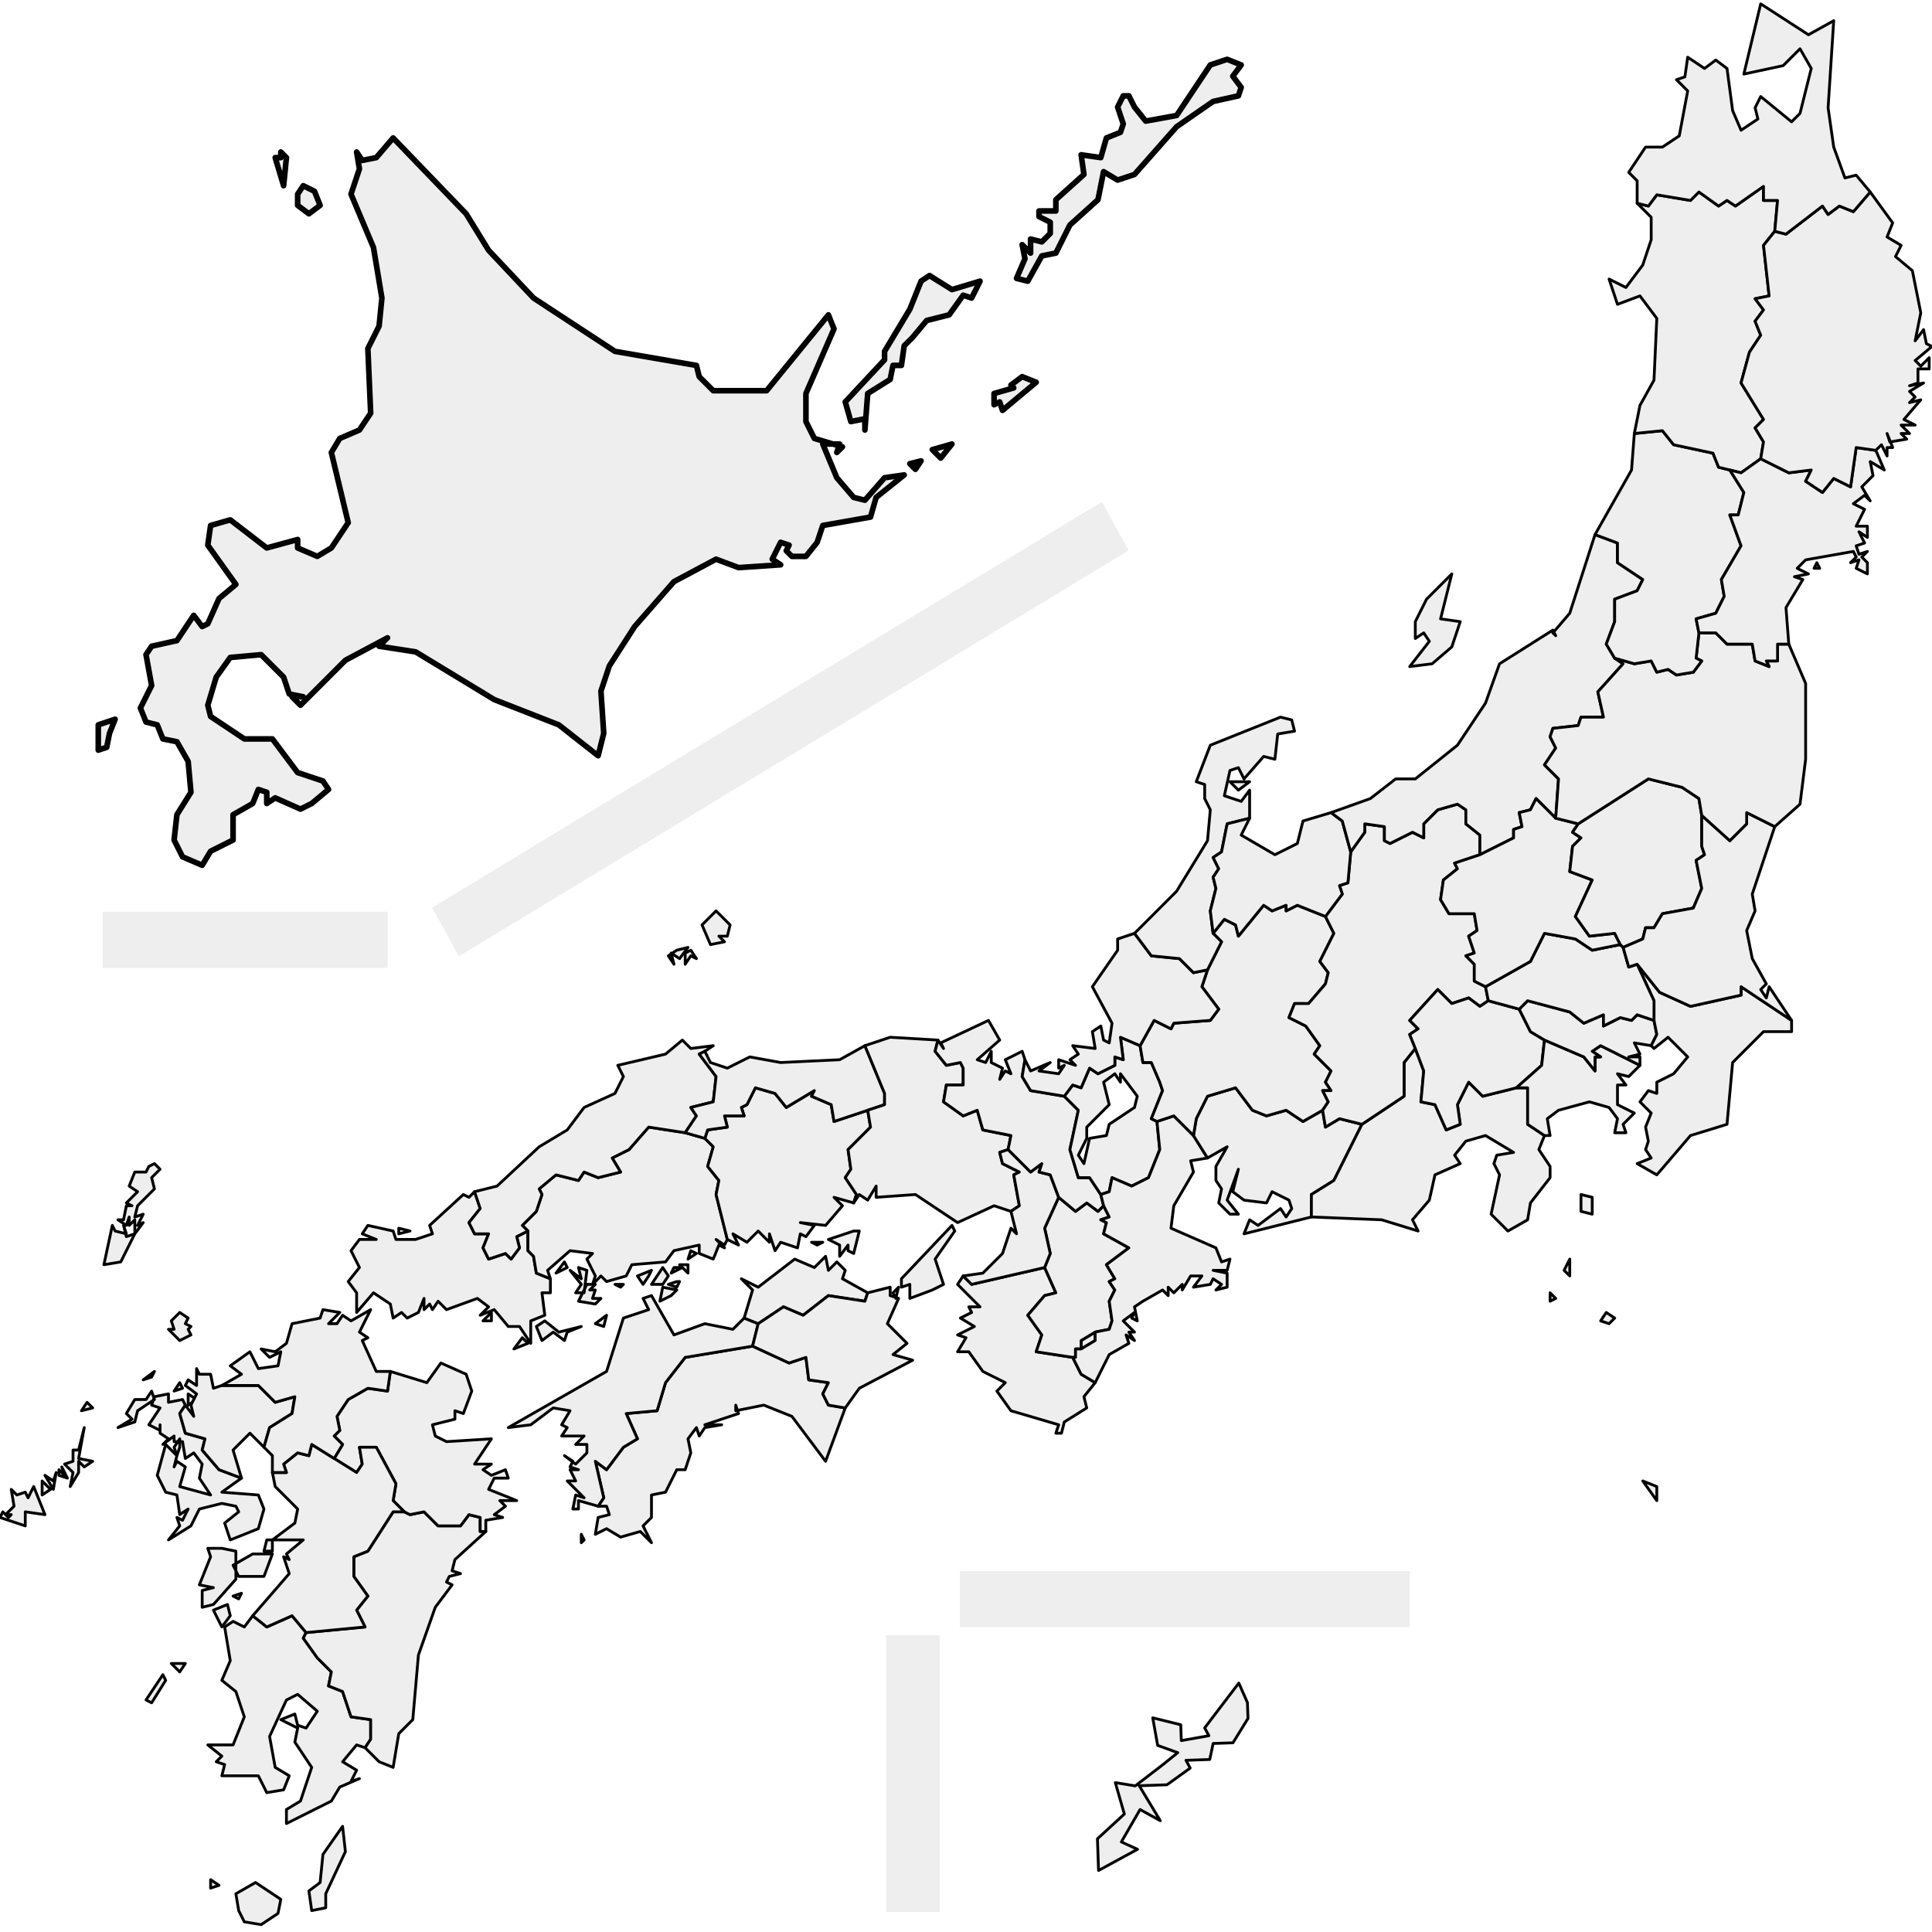
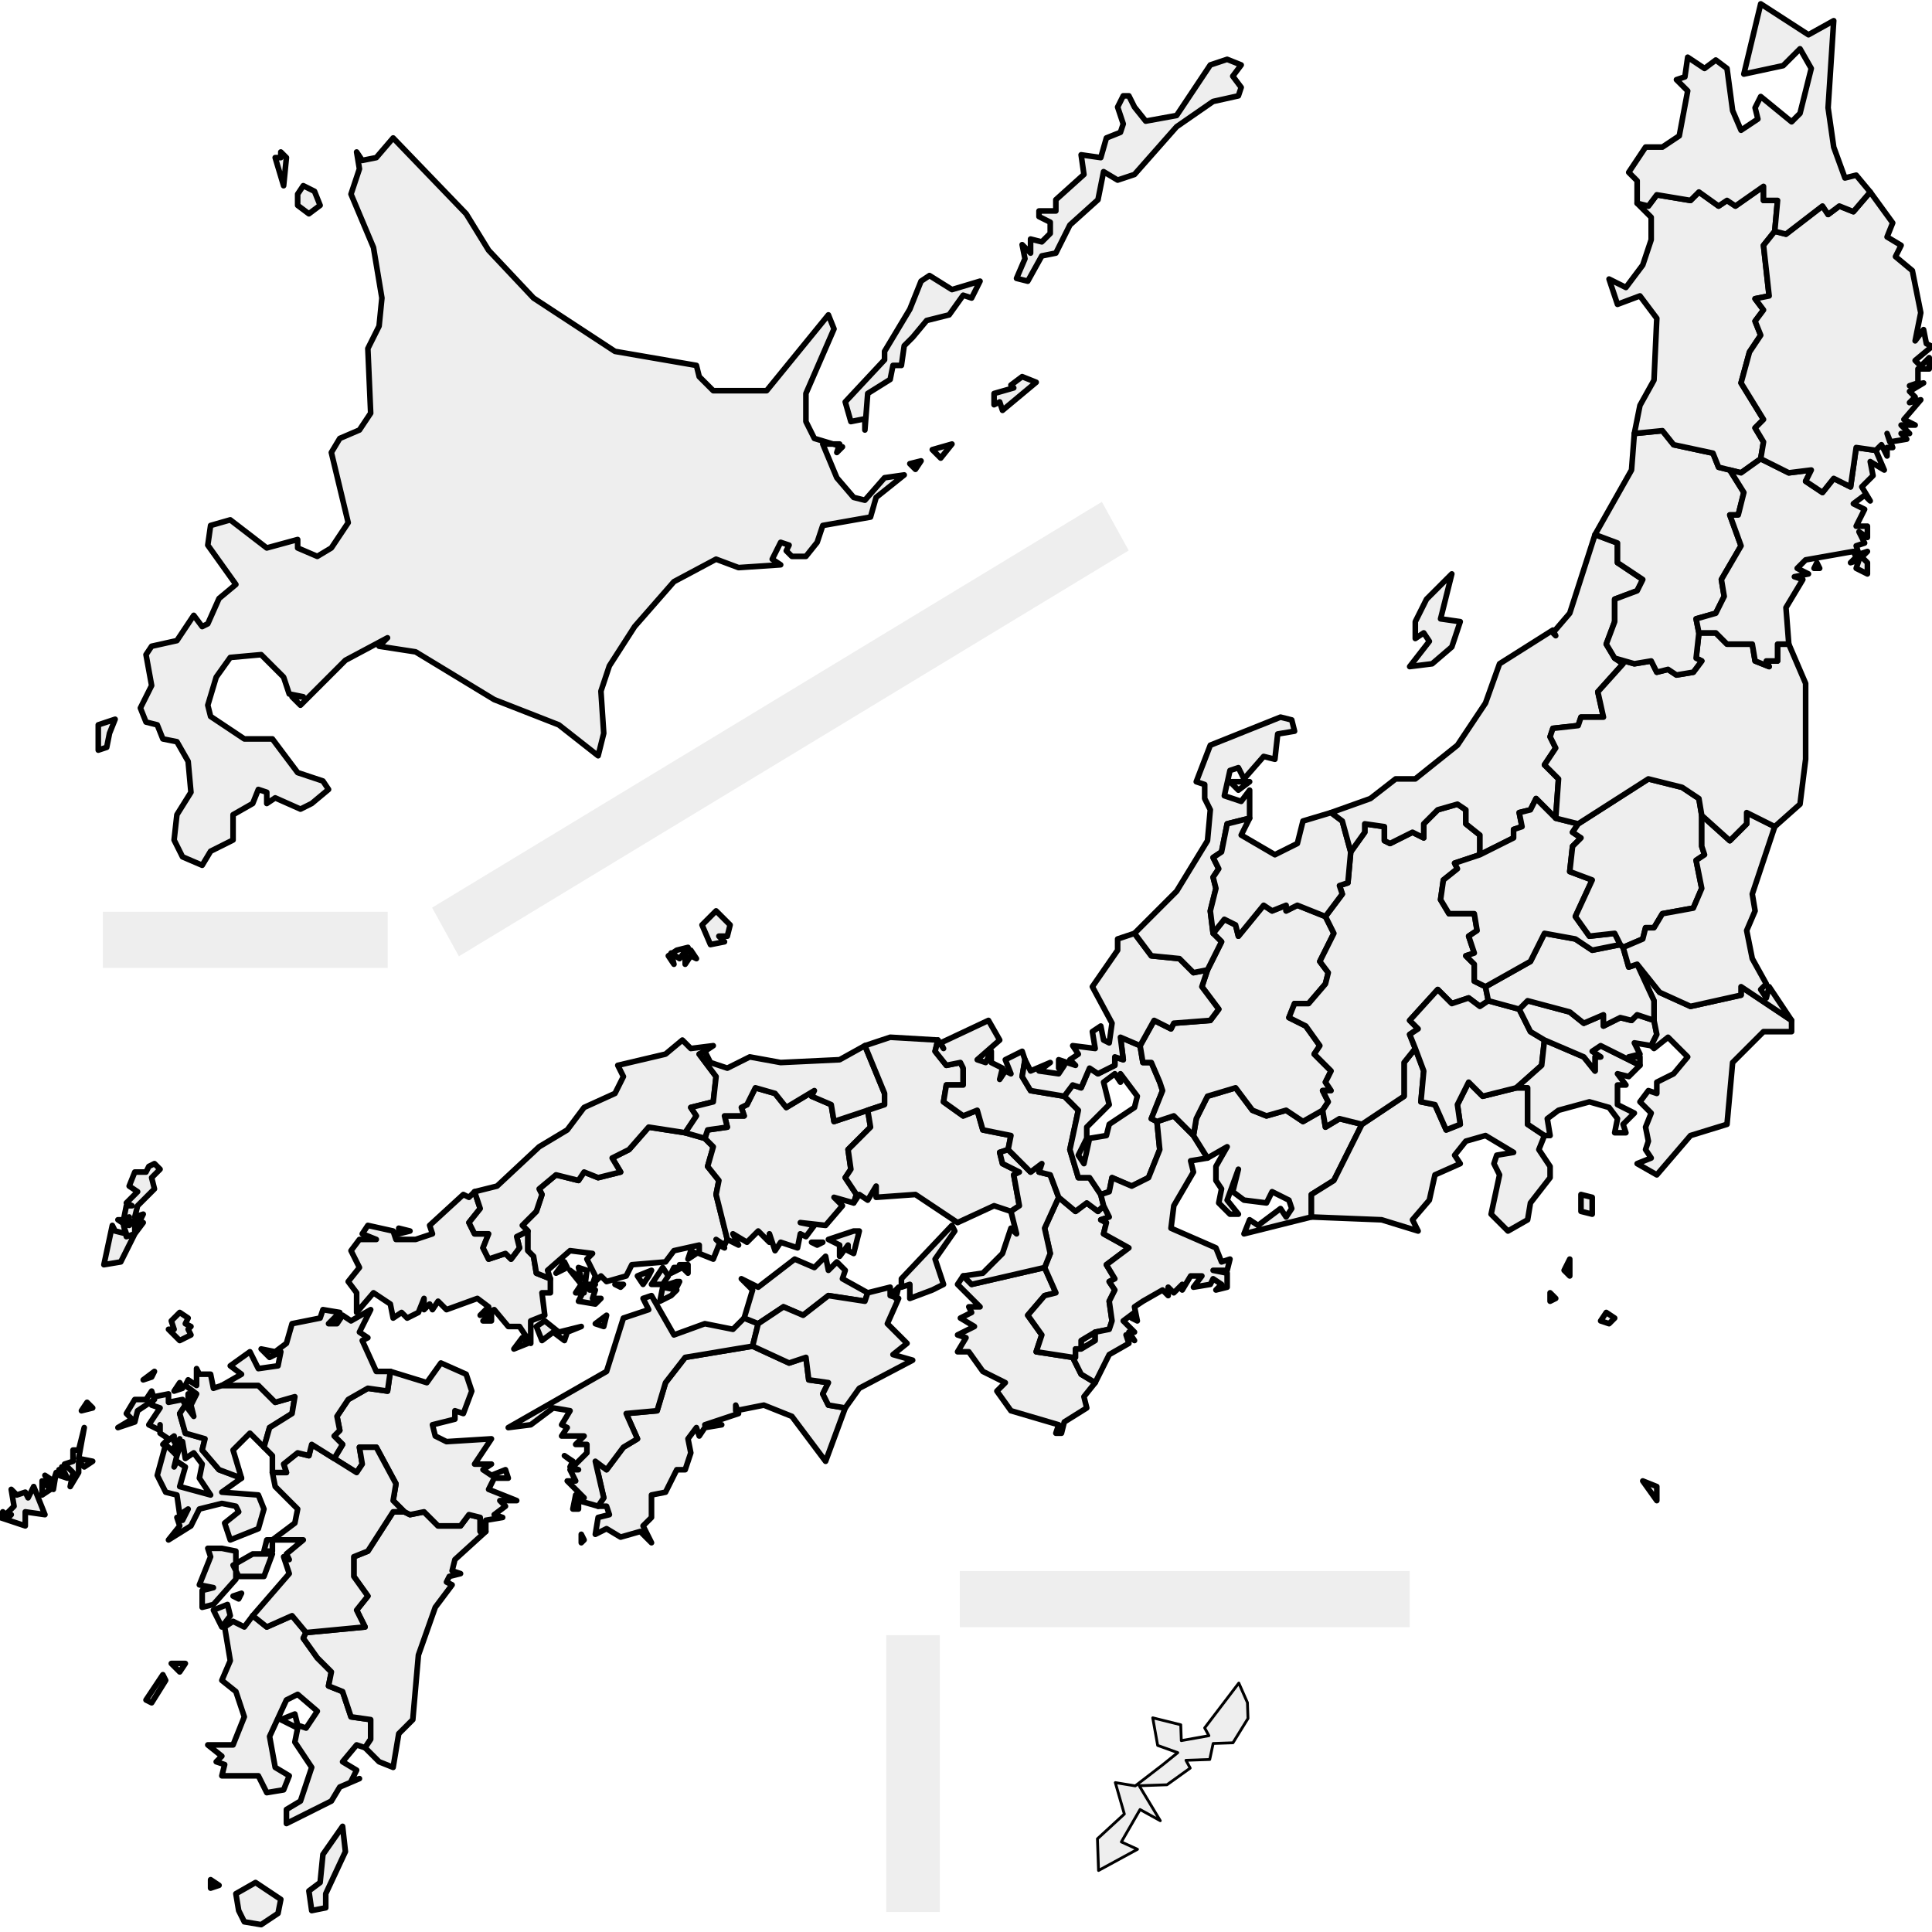
<svg xmlns="http://www.w3.org/2000/svg" class="geolonia-svg-map" viewBox="0 0 1000 1000">
  <g class="svg-map" transform="matrix(1.453488, 0, 0, 1.453488, -435.3343, -216.9449)">
    <g class="prefectures" transform="matrix(1, 0, 0, 1, 6, 18)">
      <g class="okinawa kyushu-okinawa prefecture" data-code="47" stroke-linejoin="round" transform="matrix(0.999391, -0.0349, 0.0349, 0.999391, 219.7716, 844.3185)" fill="#EEEEEE" fill-rule="nonzero" stroke="#000000" stroke-width="1.0">
        <polygon points="490.301 -67.426 495.949 -71.662 488.889 -74.487 487.476 -84.372 497.361 -81.547 497.361 -75.899 507.247 -77.311 505.834 -80.135 518.544 -95.669 521.368 -88.608 521.368 -82.96 515.72 -74.487 508.659 -74.487 507.247 -68.838 498.774 -68.838 500.186 -66.014 491.713 -60.365 481.828 -60.365 488.889 -47.656 481.828 -51.892 474.767 -40.595 480.416 -37.77 466.294 -30.71 466.294 -42.007 476.179 -50.48 473.355 -61.777 480.416 -60.365" style="" />
      </g>
-       <g class="kagoshima kyushu kyushu-okinawa prefecture" data-code="46" stroke-linejoin="round" transform="matrix(1, 0, 0, 1, 345.51, -137.3659)" fill="#EEEEEE" fill-rule="nonzero" stroke="#000000" stroke-width="1.0">
+       <g class="kagoshima kyushu kyushu-okinawa prefecture" data-code="46" stroke-linejoin="round" transform="matrix(1, 0, 0, 1, 345.51, -137.3659)" fill="#EEEEEE" fill-rule="nonzero" stroke="#000000" stroke-width="2.0">
        <polygon points="23 938 26 940 23 941" />
        <polygon points="33 949 32 943 39 939 48 945 47 950 41 954 35 953" />
        <polygon points="64 943 64 948 59 949 58 942 62 939 63 929 70 919 71 928" />
        <polygon points="38 844 43 848 52 844 57 850 56 852 61 859 66 864 65 869 70 871 73 880 80 881 80 888 78 891 75 890 70 896 75 899 73 903 76 902 69 905 66 910 50 918 50 913 55 910 59 898 53 889 54 884 48 881 53 879 54 883 57 884 61 878 54 872 50 874 44 887 46 898 51 901 49 906 43 907 40 901 27 901 28 897 25 896 27 894 22 890 31 890 35 880 32 871 27 867 30 860 28 848 31 846 35 848" />
        <polygon points="31 837 34 836 33 838" />
        <polygon points="27 848 24 842 29 840 30 844" />
        <polygon points="4 868 6 865 7 867 2 875 0 874" />
        <polygon points="12 864 9 861 14 861" />
      </g>
-       <g class="miyazaki kyushu kyushu-okinawa prefecture" data-code="45" stroke-linejoin="round" transform="matrix(1, 0, 0, 1, 401.51, 669.6341)" fill="#EEEEEE" fill-rule="nonzero" stroke="#000000" stroke-width="1.0">
+       <g class="miyazaki kyushu kyushu-okinawa prefecture" data-code="45" stroke-linejoin="round" transform="matrix(1, 0, 0, 1, 401.51, 669.6341)" fill="#EEEEEE" fill-rule="nonzero" stroke="#000000" stroke-width="2.0">
        <polygon points="36 0 38 1 43 0 48 5 56 5 59 1 63 2 63 7 65 7 54 17 53 21 56 22 52 23 51 25 53 26 47 34 41 51 39 74 34 79 32 91 27 89 22 84 24 81 24 74 17 73 14 64 9 62 10 57 5 52 0 45 1 43 22 41 19 35 23 30 18 23 18 16 23 14 32 0" />
      </g>
-       <g class="oita kyushu kyushu-okinawa prefecture" data-code="44" stroke-linejoin="round" transform="matrix(1, 0, 0, 1, 412.51, 616.6341)" fill="#EEEEEE" fill-rule="nonzero" stroke="#000000" stroke-width="1.0">
+       <g class="oita kyushu kyushu-okinawa prefecture" data-code="44" stroke-linejoin="round" transform="matrix(1, 0, 0, 1, 412.51, 616.6341)" fill="#EEEEEE" fill-rule="nonzero" stroke="#000000" stroke-width="2.0">
        <polygon points="0 34 3 29 0 26 2 24 1 19 5 13 12 9 19 10 20 3 33 7 38 0 47 4 49 10 46 18 43 17 43 20 35 22 36 26 40 28 56 27 50 36 56 36 53 38 56 40 61 38 62 41 57 41 55 45 65 49 59 49 61 51 57 54 60 55 54 56 54 60 52 60 52 55 48 54 45 58 37 58 32 53 27 54 25 53 21 49 22 43 15 30 9 30 10 36 8 39" />
      </g>
-       <g class="kumamoto kyushu kyushu-okinawa prefecture" data-code="43" stroke-linejoin="round" transform="matrix(1, 0, 0, 1, 364.51, 645.6341)" fill="#EEEEEE" fill-rule="nonzero" stroke="#000000" stroke-width="1.0">
+       <g class="kumamoto kyushu kyushu-okinawa prefecture" data-code="43" stroke-linejoin="round" transform="matrix(1, 0, 0, 1, 364.51, 645.6341)" fill="#EEEEEE" fill-rule="nonzero" stroke="#000000" stroke-width="2.0">
        <path d="M8,37 L13,38 L13,48 L5,57 L1,58 L1,52 L5,51 L0,50 L4,40 L3,37 L8,37 Z M20,47 L14,47 L12,43 L19,39 L26,39 L23,47 L20,47 Z M24,34 L26,34 L26,38 L23,38 L24,34 Z M38,67 L33,61 L24,65 L19,61 L32,46 L30,40 L32,41 L31,39 L37,34 L26,34 L34,28 L35,23 L27,15 L26,10 L31,10 L30,7 L35,3 L39,4 L40,0 L48,5 L56,10 L58,7 L57,1 L63,1 L70,14 L69,20 L73,24 L69,24 L60,38 L55,40 L55,47 L60,54 L56,59 L59,65 L38,67 Z" />
      </g>
-       <g class="nagasaki kyushu kyushu-okinawa prefecture" data-code="42" stroke-linejoin="round" transform="matrix(1, 0, 0, 1, 293.51, 545.6341)" fill="#EEEEEE" fill-rule="nonzero" stroke="#000000" stroke-width="1.0">
+       <g class="nagasaki kyushu kyushu-okinawa prefecture" data-code="42" stroke-linejoin="round" transform="matrix(1, 0, 0, 1, 293.51, 545.6341)" fill="#EEEEEE" fill-rule="nonzero" stroke="#000000" stroke-width="2.0">
        <path d="M53,1 L55,0 L57,2 L54,5 L55,9 L49,15 L48,19 L51,18 L49,22 L51,21 L48,25 L48,20 L46,22 L46,19 L45,22 L42,20 L44,20 L45,15 L47,15 L45,14 L49,10 L46,8 L48,3 L52,3 L53,1 Z M46,29 L43,35 L37,36 L40,22 L41,24 L45,25 L44,22 L45,26 L48,25 L46,29 Z M67,59 L68,61 L64,63 L60,59 L62,59 L61,56 L64,53 L67,55 L66,57 L68,58 L67,59 Z M28,110 L25,115 L26,110 L23,107 L26,106 L26,102 L28,102 L30,94 L28,105 L33,106 L30,108 L28,106 L28,110 Z M24,112 L21,111 L21,109 L23,111 L22,108 L24,112 Z M19,113 L20,110 L19,116 L16,111 L19,113 Z M6,118 L9,117 L10,119 L12,115 L16,125 L9,124 L9,129 L0,126 L1,124 L3,126 L4,125 L2,125 L5,122 L4,116 L6,118 Z M65,80 L62,81 L64,78 L65,80 Z M67,82 L70,84 L67,86 L67,82 Z M29,88 L31,85 L33,87 L29,88 Z M54,76 L51,77 L55,74 L54,76 Z M66,86 L64,89 L66,96 L73,98 L72,102 L78,109 L86,112 L79,117 L92,118 L94,123 L92,130 L82,134 L80,128 L85,124 L84,122 L79,121 L71,123 L68,129 L60,134 L64,129 L63,126 L65,127 L67,123 L64,125 L63,118 L59,117 L56,111 L59,100 L63,104 L62,108 L63,106 L66,108 L64,115 L75,118 L71,112 L72,107 L69,103 L66,105 L65,99 L62,99 L62,97 L58,100 L60,98 L57,96 L57,93 L57,95 L53,93 L57,87 L54,86 L55,83 L60,82 L60,85 L65,84 L66,86 Z M49,88 L48,92 L42,94 L47,91 L45,89 L48,84 L52,84 L54,81 L55,84 L49,88 Z M15,115 L15,113 L18,116 L15,118 L15,115 Z M64,101 L63,104 L62,101 L64,98 L64,101 Z" />
      </g>
-       <g class="saga kyushu kyushu-okinawa prefecture" data-code="41" stroke-linejoin="round" transform="matrix(1, 0, 0, 1, 357.51, 618.6341)" fill="#EEEEEE" fill-rule="nonzero" stroke="#000000" stroke-width="1.0">
+       <g class="saga kyushu kyushu-okinawa prefecture" data-code="41" stroke-linejoin="round" transform="matrix(1, 0, 0, 1, 357.51, 618.6341)" fill="#EEEEEE" fill-rule="nonzero" stroke="#000000" stroke-width="2.0">
        <polygon points="15 6 28 6 34 12 41 10 40 16 32 21 30 28 25 23 19 29 22 39 14 36 8 29 9 25 2 23 0 16 2 13 5 17 4 13 6 9 2 6 3 4 6 6 6 0 7 2 11 2 12 7" />
      </g>
-       <g class="fukuoka kyushu kyushu-okinawa prefecture" data-code="40" stroke-linejoin="round" transform="matrix(1, 0, 0, 1, 372.51, 597.6341)" fill="#EEEEEE" fill-rule="nonzero" stroke="#000000" stroke-width="1.0">
+       <g class="fukuoka kyushu kyushu-okinawa prefecture" data-code="40" stroke-linejoin="round" transform="matrix(1, 0, 0, 1, 372.51, 597.6341)" fill="#EEEEEE" fill-rule="nonzero" stroke="#000000" stroke-width="2.0">
        <polygon points="40 53 32 48 31 52 27 51 22 55 23 58 18 58 18 52 15 49 17 42 25 37 26 31 19 33 13 27 0 27 7 23 3 20 10 15 13 21 20 20 21 15 17 17 14 14 19 15 23 12 25 5 35 3 36 0 42 1 38 5 41 5 43 2 46 4 53 0 49 8 52 10 50 11 55 22 60 22 59 29 52 28 45 32 41 38 42 43 40 45 43 48" />
      </g>
-       <g class="kochi shikoku prefecture" data-code="39" stroke-linejoin="round" transform="matrix(1, 0, 0, 1, 500.51, 610.6341)" fill="#EEEEEE" fill-rule="nonzero" stroke="#000000" stroke-width="1.0">
+       <g class="kochi shikoku prefecture" data-code="39" stroke-linejoin="round" transform="matrix(1, 0, 0, 1, 500.51, 610.6341)" fill="#EEEEEE" fill-rule="nonzero" stroke="#000000" stroke-width="2.0">
        <path d="M61,0 L74,6 L80,4 L81,12 L88,13 L86,17 L88,21 L94,22 L87,41 L75,25 L65,21 L55,23 L55,21 L56,24 L44,28 L50,28 L44,29 L42,32 L41,29 L38,33 L39,38 L37,44 L34,44 L30,52 L25,53 L25,61 L22,64 L25,70 L21,66 L14,68 L9,65 L5,67 L6,61 L10,60 L9,57 L6,57 L8,54 L5,41 L9,44 L15,36 L20,33 L16,24 L27,23 L30,13 L37,4 L61,0 Z M1,69 L0,70 L0,67 L1,69 Z" />
      </g>
-       <g class="ehime shikoku prefecture" data-code="38" stroke-linejoin="round" transform="matrix(1, 0, 0, 1, 474.51, 582.6341)" fill="#EEEEEE" fill-rule="nonzero" stroke="#000000" stroke-width="1.0">
+       <g class="ehime shikoku prefecture" data-code="38" stroke-linejoin="round" transform="matrix(1, 0, 0, 1, 474.51, 582.6341)" fill="#EEEEEE" fill-rule="nonzero" stroke="#000000" stroke-width="2.0">
        <path d="M34,21 L31,20 L35,17 L34,21 Z M55,6 L51,6 L55,0 L57,3 L55,6 Z M60,5 L61,5 L60,7 L57,6 L60,5 Z M58,10 L54,12 L55,7 L60,8 L58,10 Z M32,85 L25,83 L25,86 L23,86 L24,81 L27,82 L21,76 L24,76 L22,72 L25,72 L22,71 L23,69 L20,67 L24,70 L28,66 L28,63 L24,63 L27,60 L19,60 L21,57 L19,56 L22,51 L16,50 L8,56 L0,57 L35,37 L41,18 L50,15 L48,11 L51,10 L59,24 L70,20 L80,22 L84,18 L89,20 L87,28 L63,32 L56,41 L53,51 L42,52 L46,61 L41,64 L35,72 L31,69 L34,82 L32,85 Z" />
      </g>
-       <g class="kagawa shikoku prefecture" data-code="37" stroke-linejoin="round" transform="matrix(1, 0, 0, 1, 557.51, 569.6341)" fill="#EEEEEE" fill-rule="nonzero" stroke="#000000" stroke-width="1.0">
+       <g class="kagawa shikoku prefecture" data-code="37" stroke-linejoin="round" transform="matrix(1, 0, 0, 1, 557.51, 569.6341)" fill="#EEEEEE" fill-rule="nonzero" stroke="#000000" stroke-width="2.0">
        <path d="M6,33 L1,31 L4,21 L0,17 L6,20 L19,10 L26,13 L30,9 L31,14 L34,11 L37,14 L36,17 L45,22 L44,25 L31,23 L22,30 L15,27 L6,33 Z M27,5 L25,4 L29,4 L27,5 Z M40,0 L42,0 L40,8 L38,7 L38,5 L35,9 L35,5 L31,3 L40,0 Z" />
      </g>
-       <g class="tokushima shikoku prefecture" data-code="36" stroke-linejoin="round" transform="matrix(1, 0, 0, 1, 561.51, 589.6341)" fill="#EEEEEE" fill-rule="nonzero" stroke="#000000" stroke-width="1.0">
+       <g class="tokushima shikoku prefecture" data-code="36" stroke-linejoin="round" transform="matrix(1, 0, 0, 1, 561.51, 589.6341)" fill="#EEEEEE" fill-rule="nonzero" stroke="#000000" stroke-width="2.0">
        <path d="M50,2 L52,0 L51,4 L50,2 Z M41,2 L49,0 L49,3 L52,4 L48,13 L55,20 L50,24 L57,26 L38,36 L33,43 L27,42 L25,38 L27,34 L20,33 L19,25 L13,27 L0,21 L2,13 L11,7 L18,10 L27,3 L40,5 L41,2 Z" />
      </g>
-       <g class="yamaguchi chugoku prefecture" data-code="35" stroke-linejoin="round" transform="matrix(1, 0, 0, 1, 417.51, 555.6341)" fill="#EEEEEE" fill-rule="nonzero" stroke="#000000" stroke-width="1.0">
+       <g class="yamaguchi chugoku prefecture" data-code="35" stroke-linejoin="round" transform="matrix(1, 0, 0, 1, 417.51, 555.6341)" fill="#EEEEEE" fill-rule="nonzero" stroke="#000000" stroke-width="2.0">
        <path d="M45,0 L47,6 L43,11 L45,15 L50,15 L48,20 L50,24 L56,22 L58,24 L61,20 L60,16 L64,14 L64,21 L66,23 L67,29 L72,31 L72,36 L69,36 L70,44 L65,46 L65,54 L61,48 L57,48 L52,42 L47,44 L50,41 L46,38 L35,42 L32,39 L30,42 L29,40 L27,42 L27,38 L25,43 L21,45 L19,43 L16,45 L15,40 L9,36 L3,43 L3,36 L0,32 L4,27 L1,21 L4,17 L10,17 L5,15 L7,12 L16,14 L17,17 L24,17 L30,15 L29,12 L41,1 L43,2 L45,0 Z M64,54 L59,56 L62,52 L64,54 Z M75,50 L83,48 L78,50 L77,53 L73,50 L69,53 L67,48 L70,46 L75,50 Z M18,15 L18,13 L22,14 L18,15 Z M51,46 L48,46 L51,43 L51,46 Z" />
      </g>
-       <g class="hiroshima chugoku prefecture" data-code="34" stroke-linejoin="round" transform="matrix(1, 0, 0, 1, 479.51, 532.6341)" fill="#EEEEEE" fill-rule="nonzero" stroke="#000000" stroke-width="1.0">
+       <g class="hiroshima chugoku prefecture" data-code="34" stroke-linejoin="round" transform="matrix(1, 0, 0, 1, 479.51, 532.6341)" fill="#EEEEEE" fill-rule="nonzero" stroke="#000000" stroke-width="2.0">
        <path d="M73,40 L72,42 L69,40 L72,43 L70,42 L68,47 L63,45 L63,42 L54,44 L51,48 L39,49 L37,53 L30,55 L28,53 L25,56 L26,53 L23,47 L25,45 L17,44 L9,51 L10,54 L5,52 L4,46 L2,44 L2,37 L0,35 L5,30 L7,24 L6,22 L12,17 L20,19 L22,16 L27,18 L35,16 L32,11 L38,8 L45,0 L58,2 L65,4 L68,7 L66,14 L70,19 L69,24 L73,40 Z M45,53 L43,56 L41,53 L46,51 L45,53 Z M21,54 L20,50 L23,51 L22,59 L19,59 L21,56 L17,51 L21,54 Z M15,48 L16,50 L12,52 L15,48 Z M35,57 L33,56 L36,56 L35,57 Z M24,58 L26,58 L25,61 L28,61 L26,63 L20,62 L23,56 L26,56 L24,58 Z M59,49 L59,52 L56,49 L59,49 Z M57,50 L53,52 L54,50 L57,50 Z M60,44 L62,45 L59,47 L60,44 Z" />
      </g>
-       <g class="okayama chugoku prefecture" data-code="33" stroke-linejoin="round" transform="matrix(1, 0, 0, 1, 544.51, 518.6341)" fill="#EEEEEE" fill-rule="nonzero" stroke="#000000" stroke-width="1.0">
+       <g class="okayama chugoku prefecture" data-code="33" stroke-linejoin="round" transform="matrix(1, 0, 0, 1, 544.51, 518.6341)" fill="#EEEEEE" fill-rule="nonzero" stroke="#000000" stroke-width="2.0">
        <polygon points="58 8 59 14 51 22 52 29 50 32 54 38 53 41 46 39 49 42 43 49 34 48 39 49 36 53 34 52 33 57 27 55 25 58 23 52 23 55 19 51 15 55 10 52 12 56 8 54 4 38 5 33 1 28 3 21 0 18 1 15 8 14 7 10 14 10 13 7 15 6 18 0 25 2 29 7 39 1 38 3 45 6 46 12" />
      </g>
-       <g class="shimane chugoku prefecture" data-code="32" stroke-linejoin="round" transform="matrix(1, 0, 0, 1, 460.51, 455.6341)" fill="#EEEEEE" fill-rule="nonzero" stroke="#000000" stroke-width="1.0">
+       <g class="shimane chugoku prefecture" data-code="32" stroke-linejoin="round" transform="matrix(1, 0, 0, 1, 460.51, 455.6341)" fill="#EEEEEE" fill-rule="nonzero" stroke="#000000" stroke-width="2.0">
        <path d="M74,14 L78,13 L75,17 L72,15 L73,19 L71,16 L74,14 Z M79,16 L77,19 L77,15 L79,14 L81,17 L79,16 Z M83,5 L88,0 L93,5 L92,9 L89,9 L91,11 L86,12 L83,5 Z M2,100 L10,98 L25,84 L35,78 L41,70 L52,65 L55,59 L53,55 L70,51 L76,46 L79,49 L87,48 L84,50 L82,51 L88,59 L87,68 L79,70 L81,73 L77,79 L64,77 L57,85 L51,88 L54,93 L46,95 L41,93 L39,96 L31,94 L25,99 L26,101 L24,107 L19,112 L21,114 L17,116 L18,120 L15,124 L13,122 L7,124 L5,120 L7,115 L2,115 L0,111 L4,106 L2,100 Z" />
      </g>
-       <g class="tottori chugoku prefecture" data-code="31" stroke-linejoin="round" transform="matrix(1, 0, 0, 1, 537.51, 503.6341)" fill="#EEEEEE" fill-rule="nonzero" stroke="#000000" stroke-width="1.0">
+       <g class="tottori chugoku prefecture" data-code="31" stroke-linejoin="round" transform="matrix(1, 0, 0, 1, 537.51, 503.6341)" fill="#EEEEEE" fill-rule="nonzero" stroke="#000000" stroke-width="2.0">
        <polygon points="7 33 0 31 4 25 2 22 10 20 11 11 5 3 7 2 9 6 15 8 23 4 34 6 55 5 64 0 71 17 71 21 65 23 53 27 52 21 45 18 46 16 36 22 32 17 25 15 22 21 20 22 21 25 14 25 15 29 8 30" />
      </g>
-       <g class="wakayama kinki prefecture" data-code="30" stroke-linejoin="round" transform="matrix(1, 0, 0, 1, 634.51, 582.6341)" fill="#EEEEEE" fill-rule="nonzero" stroke="#000000" stroke-width="1.0">
+       <g class="wakayama kinki prefecture" data-code="30" stroke-linejoin="round" transform="matrix(1, 0, 0, 1, 634.51, 582.6341)" fill="#EEEEEE" fill-rule="nonzero" stroke="#000000" stroke-width="2.0">
        <path d="M41,32 L44,38 L49,41 L45,46 L46,50 L38,55 L37,59 L35,59 L36,56 L19,51 L14,44 L17,41 L9,37 L4,30 L0,30 L3,25 L0,24 L6,21 L1,18 L5,16 L4,14 L8,14 L0,6 L2,3 L5,6 L31,0 L35,9 L31,10 L25,17 L30,24 L28,30 L41,32 Z M49,23 L49,26 L44,29 L44,26 L49,23 Z" />
      </g>
-       <g class="nara kinki prefecture" data-code="29" stroke-linejoin="round" transform="matrix(1, 0, 0, 1, 659.51, 557.6341)" fill="#EEEEEE" fill-rule="nonzero" stroke="#000000" stroke-width="1.0">
+       <g class="nara kinki prefecture" data-code="29" stroke-linejoin="round" transform="matrix(1, 0, 0, 1, 659.51, 557.6341)" fill="#EEEEEE" fill-rule="nonzero" stroke="#000000" stroke-width="2.0">
        <polygon points="24 48 19 51 19 54 17 54 17 57 16 57 3 55 5 49 0 42 6 35 10 34 6 25 8 20 6 11 11 0 17 5 21 2 25 5 27 3 29 7 26 8 28 9 27 13 36 18 28 24 31 29 29 30 31 33 29 37 30 44 29 47" />
      </g>
-       <g class="hyogo kinki prefecture" data-code="28" stroke-linejoin="round" transform="matrix(1, 0, 0, 1, 594.51, 500.6341)" fill="#EEEEEE" fill-rule="nonzero" stroke="#000000" stroke-width="1.0">
+       <g class="hyogo kinki prefecture" data-code="28" stroke-linejoin="round" transform="matrix(1, 0, 0, 1, 594.51, 500.6341)" fill="#EEEEEE" fill-rule="nonzero" stroke="#000000" stroke-width="2.0">
        <path d="M31,90 L23,93 L23,88 L20,89 L20,86 L38,67 L39,69 L32,79 L35,88 L31,90 Z M3,59 L4,56 L0,50 L2,47 L1,40 L9,32 L8,26 L14,24 L14,20 L7,3 L16,0 L33,1 L32,5 L36,10 L41,9 L42,11 L42,17 L36,17 L35,23 L42,28 L47,26 L49,33 L59,35 L58,40 L55,41 L56,45 L62,48 L60,49 L62,60 L59,62 L53,60 L40,66 L25,56 L11,57 L11,53 L8,58 L5,56 L3,59 Z" />
      </g>
-       <g class="osaka kinki prefecture" data-code="27" stroke-linejoin="round" transform="matrix(1, 0, 0, 1, 636.51, 540.6341)" fill="#EEEEEE" fill-rule="nonzero" stroke="#000000" stroke-width="1.0">
+       <g class="osaka kinki prefecture" data-code="27" stroke-linejoin="round" transform="matrix(1, 0, 0, 1, 636.51, 540.6341)" fill="#EEEEEE" fill-rule="nonzero" stroke="#000000" stroke-width="2.0">
        <polygon points="16 0 24 8 28 5 27 8 31 9 34 17 29 28 31 37 29 42 3 48 0 45 7 44 14 37 17 28 19 30 17 22 20 20 18 9 20 8 14 5 13 1" />
      </g>
-       <g class="kyoto kinki prefecture" data-code="26" stroke-linejoin="round" transform="matrix(1, 0, 0, 1, 626.51, 494.6341)" fill="#EEEEEE" fill-rule="nonzero" stroke="#000000" stroke-width="1.0">
+       <g class="kyoto kinki prefecture" data-code="26" stroke-linejoin="round" transform="matrix(1, 0, 0, 1, 626.51, 494.6341)" fill="#EEEEEE" fill-rule="nonzero" stroke="#000000" stroke-width="2.0">
        <polygon points="44 63 41 55 37 54 38 51 34 54 26 46 27 41 17 39 15 32 10 34 3 29 4 23 10 23 10 17 9 15 4 16 0 11 1 7 3 10 2 8 19 0 23 7 15 14 18 15 20 11 20 15 24 17 23 21 25 18 27 19 25 14 31 11 32 14 31 20 34 25 46 27 51 32 48 46 51 56 55 56 59 62 60 66 58 68 54 65 50 68" />
      </g>
-       <g class="shiga kinki prefecture" data-code="25" stroke-linejoin="round" transform="matrix(1, 0, 0, 1, 672.51, 500.6341)" fill="#EEEEEE" fill-rule="nonzero" stroke="#000000" stroke-width="1.0">
+       <g class="shiga kinki prefecture" data-code="25" stroke-linejoin="round" transform="matrix(1, 0, 0, 1, 672.51, 500.6341)" fill="#EEEEEE" fill-rule="nonzero" stroke="#000000" stroke-width="2.0">
        <path d="M20,0 L27,3 L28,9 L31,9 L34,16 L35,19 L31,29 L33,30 L34,40 L30,50 L24,53 L17,50 L16,55 L13,56 L9,50 L5,50 L2,40 L5,26 L0,21 L3,17 L6,18 L9,11 L12,13 L18,10 L18,7 L21,8 L20,0 Z M20,13 L20,16 L18,13 L14,16 L16,24 L8,32 L8,36 L5,42 L7,45 L9,36 L15,35 L16,31 L25,25 L26,21 L20,13 Z" />
      </g>
-       <g class="mie kinki prefecture" data-code="24" stroke-linejoin="round" transform="matrix(1, 0, 0, 1, 675.51, 528.6341)" fill="#EEEEEE" fill-rule="nonzero" stroke="#000000" stroke-width="1.0">
+       <g class="mie kinki prefecture" data-code="24" stroke-linejoin="round" transform="matrix(1, 0, 0, 1, 675.51, 528.6341)" fill="#EEEEEE" fill-rule="nonzero" stroke="#000000" stroke-width="2.0">
        <polygon points="8 95 3 92 0 86 1 86 1 83 3 83 8 80 8 77 13 76 14 73 13 66 15 62 13 59 15 58 12 53 20 47 11 42 12 38 10 37 13 36 11 32 10 28 13 27 14 22 21 25 27 22 31 12 30 2 36 0 43 7 48 15 42 16 43 20 36 32 35 40 51 47 53 52 56 51 55 55 50 55 55 56 55 61 51 62 53 60 50 58 49 60 43 61 46 57 42 57 39 62 39 60 36 63 34 61 34 64 32 62 25 66 22 68 23 73 21 72 22 70 18 73 22 77 20 77 22 80 19 78 20 81 13 85" />
      </g>
-       <g class="aichi chubu prefecture" data-code="23" stroke-linejoin="round" transform="matrix(1, 0, 0, 1, 718.51, 518.6341)" fill="#EEEEEE" fill-rule="nonzero" stroke="#000000" stroke-width="1.0">
+       <g class="aichi chubu prefecture" data-code="23" stroke-linejoin="round" transform="matrix(1, 0, 0, 1, 718.51, 518.6341)" fill="#EEEEEE" fill-rule="nonzero" stroke="#000000" stroke-width="2.0">
        <polygon points="42 46 18 52 20 47 23 49 31 43 33 46 35 43 34 40 28 37 26 41 18 40 14 37 16 29 12 40 16 45 13 45 9 41 10 36 8 33 8 28 12 21 5 25 0 17 1 11 5 3 15 0 21 8 26 10 33 8 39 12 46 8 47 14 52 11 60 13 50 33 42 38" />
      </g>
-       <g class="shizuoka chubu prefecture" data-code="22" stroke-linejoin="round" transform="matrix(1, 0, 0, 1, 760.51, 504.6341)" fill="#EEEEEE" fill-rule="nonzero" stroke="#000000" stroke-width="1.0">
+       <g class="shizuoka chubu prefecture" data-code="22" stroke-linejoin="round" transform="matrix(1, 0, 0, 1, 760.51, 504.6341)" fill="#EEEEEE" fill-rule="nonzero" stroke="#000000" stroke-width="2.0">
        <polygon points="73 14 77 14 77 27 83 31 81 36 85 42 85 46 78 55 77 61 70 65 64 59 67 45 65 41 66 38 72 37 62 31 55 33 51 38 53 41 44 45 42 54 36 61 38 65 25 61 0 60 0 52 8 47 18 27 33 17 33 5 37 0 40 8 39 19 44 20 48 29 53 27 52 20 56 12 61 17" />
      </g>
-       <g class="gifu chubu prefecture" data-code="21" stroke-linejoin="round" transform="matrix(1, 0, 0, 1, 699.51, 453.6341)" fill="#EEEEEE" fill-rule="nonzero" stroke="#000000" stroke-width="1.0">
+       <g class="gifu chubu prefecture" data-code="21" stroke-linejoin="round" transform="matrix(1, 0, 0, 1, 699.51, 453.6341)" fill="#EEEEEE" fill-rule="nonzero" stroke="#000000" stroke-width="2.0">
        <polygon points="66 4 69 10 64 20 67 24 66 28 60 35 55 35 53 40 59 43 64 50 62 53 68 59 66 63 68 66 65 66 67 70 65 73 58 77 52 73 45 75 40 73 34 65 24 68 20 76 19 82 12 75 6 77 4 76 8 66 7 63 4 56 1 56 0 50 5 41 11 44 12 42 25 41 28 37 22 29 24 23 29 13 26 10 30 5 34 7 35 11 44 0 47 2 52 0 52 2 56 0" />
      </g>
-       <g class="nagano chubu prefecture" data-code="20" stroke-linejoin="round" transform="matrix(1, 0, 0, 1, 752.51, 417.6341)" fill="#EEEEEE" fill-rule="nonzero" stroke="#000000" stroke-width="1.0">
+       <g class="nagano chubu prefecture" data-code="20" stroke-linejoin="round" transform="matrix(1, 0, 0, 1, 752.51, 417.6341)" fill="#EEEEEE" fill-rule="nonzero" stroke="#000000" stroke-width="2.0">
        <polygon points="68 18 59 21 60 23 55 27 54 34 57 39 66 39 67 45 64 47 66 53 63 54 66 57 66 63 70 65 71 70 68 72 64 69 58 71 53 66 43 77 46 80 43 82 45 87 41 92 41 104 26 114 18 112 13 115 12 109 14 106 12 102 15 102 13 99 15 95 9 89 11 86 6 79 0 76 2 71 7 71 13 64 14 60 11 56 16 46 13 40 19 32 18 29 21 28 22 17 27 10 27 7 34 8 34 13 36 14 44 10 48 12 48 7 53 2 60 0 63 2 63 7 68 11" />
      </g>
-       <g class="yamanashi chubu prefecture" data-code="19" stroke-linejoin="round" transform="matrix(1, 0, 0, 1, 795.51, 483.6341)" fill="#EEEEEE" fill-rule="nonzero" stroke="#000000" stroke-width="1.0">
+       <g class="yamanashi chubu prefecture" data-code="19" stroke-linejoin="round" transform="matrix(1, 0, 0, 1, 795.51, 483.6341)" fill="#EEEEEE" fill-rule="nonzero" stroke="#000000" stroke-width="2.0">
        <polygon points="2 21 0 16 3 14 0 11 10 0 15 5 21 3 25 6 28 4 39 7 43 15 48 18 47 27 38 35 26 38 21 33 17 41 18 48 13 50 9 41 4 40 5 29" />
      </g>
-       <g class="fukui chubu prefecture" data-code="18" stroke-linejoin="round" transform="matrix(1, 0, 0, 1, 657.51, 463.6341)" fill="#EEEEEE" fill-rule="nonzero" stroke="#000000" stroke-width="1.0">
+       <g class="fukui chubu prefecture" data-code="18" stroke-linejoin="round" transform="matrix(1, 0, 0, 1, 657.51, 463.6341)" fill="#EEEEEE" fill-rule="nonzero" stroke="#000000" stroke-width="2.0">
        <polygon points="40 0 46 8 56 9 61 14 66 13 64 19 70 27 67 31 54 32 53 34 47 31 42 40 35 37 36 45 33 44 33 47 27 50 24 48 21 55 18 54 15 58 3 56 0 51 1 45 3 49 10 46 6 49 13 50 15 47 13 48 13 45 19 47 17 45 20 43 18 40 26 41 25 35 28 33 29 38 31 39 32 32 25 19 34 6 34 2" />
      </g>
-       <g class="ishikawa chubu prefecture" data-code="17" stroke-linejoin="round" transform="matrix(1, 0, 0, 1, 697.51, 386.6341)" fill="#EEEEEE" fill-rule="nonzero" stroke="#000000" stroke-width="1.0">
+       <g class="ishikawa chubu prefecture" data-code="17" stroke-linejoin="round" transform="matrix(1, 0, 0, 1, 697.51, 386.6341)" fill="#EEEEEE" fill-rule="nonzero" stroke="#000000" stroke-width="2.0">
        <path d="M37,26 L34,23 L41,23 L37,26 Z M28,77 L31,80 L26,90 L21,91 L16,86 L6,85 L0,77 L15,62 L26,44 L27,33 L25,29 L25,24 L22,23 L27,10 L52,0 L56,1 L57,5 L51,6 L50,15 L46,14 L39,22 L37,18 L34,19 L32,28 L38,30 L41,26 L41,36 L33,38 L31,48 L28,50 L30,54 L28,57 L29,61 L27,69 L28,77 Z" />
      </g>
-       <g class="toyama chubu prefecture" data-code="16" stroke-linejoin="round" transform="matrix(1, 0, 0, 1, 724.51, 420.6341)" fill="#EEEEEE" fill-rule="nonzero" stroke="#000000" stroke-width="1.0">
+       <g class="toyama chubu prefecture" data-code="16" stroke-linejoin="round" transform="matrix(1, 0, 0, 1, 724.51, 420.6341)" fill="#EEEEEE" fill-rule="nonzero" stroke="#000000" stroke-width="2.0">
        <polygon points="41 37 31 33 27 35 27 33 22 35 19 33 10 44 9 40 5 38 1 43 0 35 2 27 1 23 3 20 1 16 4 14 6 4 14 2 11 8 23 15 31 11 33 3 43 0 47 3 50 14 49 25 46 26 47 29" />
      </g>
-       <g class="niigata chubu prefecture" data-code="15" stroke-linejoin="round" transform="matrix(1, 0, 0, 1, 767.51, 321.6341)" fill="#EEEEEE" fill-rule="nonzero" stroke="#000000" stroke-width="1.0">
+       <g class="niigata chubu prefecture" data-code="15" stroke-linejoin="round" transform="matrix(1, 0, 0, 1, 767.51, 321.6341)" fill="#EEEEEE" fill-rule="nonzero" stroke="#000000" stroke-width="2.0">
        <path d="M7,113 L4,102 L0,99 L14,94 L23,87 L30,87 L45,75 L55,60 L60,46 L79,34 L80,36 L79,35 L85,28 L94,0 L102,3 L102,10 L111,16 L109,20 L101,23 L101,31 L98,39 L101,44 L104,46 L95,56 L97,65 L89,65 L88,68 L79,69 L78,72 L80,76 L76,82 L81,87 L80,101 L73,94 L71,98 L67,99 L68,104 L65,105 L65,108 L53,114 L53,107 L48,103 L48,98 L45,96 L38,98 L33,103 L33,108 L29,106 L21,110 L19,109 L19,104 L12,103 L12,106 L7,113 Z M36,46 L28,47 L35,38 L33,35 L30,37 L30,31 L34,23 L43,14 L39,30 L46,31 L43,40 L36,46 Z" />
      </g>
-       <g class="kanagawa kanto prefecture" data-code="14" stroke-linejoin="round" transform="matrix(1, 0, 0, 1, 833.51, 501.6341)" fill="#EEEEEE" fill-rule="nonzero" stroke="#000000" stroke-width="1.0">
+       <g class="kanagawa kanto prefecture" data-code="14" stroke-linejoin="round" transform="matrix(1, 0, 0, 1, 833.51, 501.6341)" fill="#EEEEEE" fill-rule="nonzero" stroke="#000000" stroke-width="2.0">
        <polygon points="10 0 24 6 28 11 28 6 30 6 27 4 30 2 44 9 40 13 36 12 39 16 36 16 36 23 42 26 38 30 39 33 35 33 36 28 33 24 26 22 15 25 11 28 12 34 10 34 4 30 4 17 0 17 9 9" />
      </g>
-       <g class="tokyo kanto prefecture" data-code="13" stroke-linejoin="round" transform="matrix(1, 0, 0, 1, 834.51, 487.6341)" fill="#EEEEEE" fill-rule="nonzero" stroke="#000000" stroke-width="1.0">
+       <g class="tokyo kanto prefecture" data-code="13" stroke-linejoin="round" transform="matrix(1, 0, 0, 1, 834.51, 487.6341)" fill="#EEEEEE" fill-rule="nonzero" stroke="#000000" stroke-width="2.0">
        <path d="M49,173 L49,178 L44,171 L49,173 Z M34,113 L32,115 L29,114 L31,111 L34,113 Z M11,104 L13,106 L11,107 L11,104 Z M18,98 L16,96 L18,92 L18,98 Z M22,75 L22,69 L26,70 L26,76 L22,75 Z M48,7 L49,12 L47,16 L41,15 L43,19 L39,20 L43,20 L43,23 L29,16 L26,18 L29,20 L27,20 L27,25 L23,20 L9,14 L4,11 L0,3 L3,0 L18,4 L23,8 L30,5 L30,9 L36,6 L40,7 L42,5 L48,7 Z" />
      </g>
-       <g class="chiba kanto prefecture" data-code="12" stroke-linejoin="round" transform="matrix(1, 0, 0, 1, 876.51, 474.6341)" fill="#EEEEEE" fill-rule="nonzero" stroke="#000000" stroke-width="1.0">
+       <g class="chiba kanto prefecture" data-code="12" stroke-linejoin="round" transform="matrix(1, 0, 0, 1, 876.51, 474.6341)" fill="#EEEEEE" fill-rule="nonzero" stroke="#000000" stroke-width="2.0">
        <polygon points="5 29 7 25 6 20 6 13 0 0 8 10 19 15 37 11 37 8 55 20 55 24 45 24 34 35 32 57 19 61 7 75 0 71 5 69 3 66 4 63 3 58 5 53 1 49 4 45 7 46 7 42 13 39 18 33 11 26 6 30" />
      </g>
-       <g class="saitama kanto prefecture" data-code="11" stroke-linejoin="round" transform="matrix(1, 0, 0, 1, 822.51, 463.6341)" fill="#EEEEEE" fill-rule="nonzero" stroke="#000000" stroke-width="1.0">
+       <g class="saitama kanto prefecture" data-code="11" stroke-linejoin="round" transform="matrix(1, 0, 0, 1, 822.51, 463.6341)" fill="#EEEEEE" fill-rule="nonzero" stroke="#000000" stroke-width="2.0">
        <polygon points="48 4 49 5 51 12 54 11 54 11 60 24 60 31 54 29 52 31 48 30 42 33 42 29 35 32 30 28 15 24 12 27 1 24 0 19 16 10 21 0 32 2 38 6" />
      </g>
-       <g class="gunma kanto prefecture" data-code="10" stroke-linejoin="round" transform="matrix(1, 0, 0, 1, 806.51, 415.6341)" fill="#EEEEEE" fill-rule="nonzero" stroke="#000000" stroke-width="1.0">
+       <g class="gunma kanto prefecture" data-code="10" stroke-linejoin="round" transform="matrix(1, 0, 0, 1, 806.51, 415.6341)" fill="#EEEEEE" fill-rule="nonzero" stroke="#000000" stroke-width="2.0">
        <polygon points="64 52 54 54 48 50 37 48 32 58 16 67 12 65 12 59 9 56 12 55 10 49 13 47 12 41 3 41 0 36 1 29 6 25 5 23 14 20 26 14 26 11 29 10 28 5 32 4 34 0 41 7 49 9 47 12 50 14 47 17 46 26 54 29 48 42 53 49 62 48" />
      </g>
-       <g class="tochigi kanto prefecture" data-code="09" stroke-linejoin="round" transform="matrix(1, 0, 0, 1, 852.51, 408.6341)" fill="#EEEEEE" fill-rule="nonzero" stroke="#000000" stroke-width="1.0">
+       <g class="tochigi kanto prefecture" data-code="09" stroke-linejoin="round" transform="matrix(1, 0, 0, 1, 852.51, 408.6341)" fill="#EEEEEE" fill-rule="nonzero" stroke="#000000" stroke-width="2.0">
        <polygon points="19 60 18 59 16 55 7 56 2 49 8 36 0 33 1 24 4 21 1 19 3 16 28 0 40 3 46 7 47 13 47 24 48 27 45 29 47 39 44 46 33 48 30 53 27 53 26 57" />
      </g>
-       <g class="ibaraki kanto prefecture" data-code="08" stroke-linejoin="round" transform="matrix(1, 0, 0, 1, 871.51, 420.6341)" fill="#EEEEEE" fill-rule="nonzero" stroke="#000000" stroke-width="1.0">
+       <g class="ibaraki kanto prefecture" data-code="08" stroke-linejoin="round" transform="matrix(1, 0, 0, 1, 871.51, 420.6341)" fill="#EEEEEE" fill-rule="nonzero" stroke="#000000" stroke-width="2.0">
        <polygon points="5 54 5 54 2 55 0 48 7 45 8 41 11 41 14 36 25 34 28 27 26 17 29 15 28 12 28 1 38 10 44 4 44 0 54 5 46 29 47 35 44 42 46 52 51 61 49 63 51 66 52 62 60 74 42 62 42 65 24 69 13 64" />
      </g>
-       <g class="fukushima tohoku prefecture" data-code="07" stroke-linejoin="round" transform="matrix(1, 0, 0, 1, 843.51, 356.6341)" fill="#EEEEEE" fill-rule="nonzero" stroke="#000000" stroke-width="1.0">
+       <g class="fukushima tohoku prefecture" data-code="07" stroke-linejoin="round" transform="matrix(1, 0, 0, 1, 843.51, 356.6341)" fill="#EEEEEE" fill-rule="nonzero" stroke="#000000" stroke-width="2.0">
        <polygon points="82 69 72 64 72 68 66 74 56 65 55 59 49 55 37 52 12 68 4 66 5 52 0 47 4 41 2 37 3 34 12 33 13 30 21 30 19 21 28 11 25 9 32 11 38 10 40 14 44 13 47 15 53 14 56 10 54 9 55 0 61 0 65 4 74 4 75 10 80 12 79 10 83 10 83 4 87 4 93 18 93 45 91 61" />
      </g>
-       <g class="yamagata tohoku prefecture" data-code="06" stroke-linejoin="round" transform="matrix(1, 0, 0, 1, 861.51, 284.6341)" fill="#EEEEEE" fill-rule="nonzero" stroke="#000000" stroke-width="1.0">
+       <g class="yamagata tohoku prefecture" data-code="06" stroke-linejoin="round" transform="matrix(1, 0, 0, 1, 861.51, 284.6341)" fill="#EEEEEE" fill-rule="nonzero" stroke="#000000" stroke-width="2.0">
        <polygon points="14 1 24 0 28 5 42 8 44 13 48 14 53 22 51 30 48 30 52 41 45 53 46 59 43 65 36 67 37 72 36 81 38 82 35 86 29 87 26 85 22 86 20 82 14 83 7 81 4 76 7 68 7 60 15 57 17 53 8 47 8 40 0 37 13 14" />
      </g>
-       <g class="akita tohoku prefecture" data-code="05" stroke-linejoin="round" transform="matrix(1, 0, 0, 1, 866.51, 197.6341)" fill="#EEEEEE" fill-rule="nonzero" stroke="#000000" stroke-width="1.0">
+       <g class="akita tohoku prefecture" data-code="05" stroke-linejoin="round" transform="matrix(1, 0, 0, 1, 866.51, 197.6341)" fill="#EEEEEE" fill-rule="nonzero" stroke="#000000" stroke-width="2.0">
        <polygon points="54 97 47 102 43 101 39 100 37 95 23 92 19 87 9 88 11 78 16 69 17 47 11 39 3 42 0 33 6 36 12 28 15 19 15 11 10 6 14 7 17 3 29 5 32 2 39 7 42 5 45 7 55 0 55 5 60 5 59 16 55 21 57 39 52 40 55 44 52 48 54 53 50 59 47 70 55 83 52 86 55 91" />
      </g>
-       <g class="miyagi tohoku prefecture" data-code="04" stroke-linejoin="round" transform="matrix(1, 0, 0, 1, 897.51, 290.6341)" fill="#EEEEEE" fill-rule="nonzero" stroke="#000000" stroke-width="1.0">
+       <g class="miyagi tohoku prefecture" data-code="04" stroke-linejoin="round" transform="matrix(1, 0, 0, 1, 897.51, 290.6341)" fill="#EEEEEE" fill-rule="nonzero" stroke="#000000" stroke-width="2.0">
        <path d="M33,70 L29,70 L29,76 L25,76 L26,78 L21,76 L20,70 L11,70 L7,66 L1,66 L0,61 L7,59 L10,53 L9,47 L16,35 L12,24 L15,24 L17,16 L12,8 L16,9 L23,4 L33,9 L41,8 L39,12 L45,16 L49,11 L55,14 L57,0 L64,1 L67,8 L62,5 L63,10 L59,14 L62,19 L60,17 L56,20 L60,22 L57,28 L61,28 L61,32 L58,30 L60,34 L57,35 L58,38 L61,37 L59,39 L61,41 L61,45 L57,43 L58,40 L55,41 L57,39 L56,37 L39,40 L36,43 L40,45 L35,46 L38,47 L32,57 L33,70 Z M43,41 L44,43 L42,43 L43,41 Z" />
      </g>
-       <g class="iwate tohoku prefecture" data-code="03" stroke-linejoin="round" transform="matrix(1, 0, 0, 1, 913.51, 199.6341)" fill="#EEEEEE" fill-rule="nonzero" stroke="#000000" stroke-width="1.0">
+       <g class="iwate tohoku prefecture" data-code="03" stroke-linejoin="round" transform="matrix(1, 0, 0, 1, 913.51, 199.6341)" fill="#EEEEEE" fill-rule="nonzero" stroke="#000000" stroke-width="2.0">
        <polygon points="48 92 41 91 39 105 33 102 29 107 23 103 25 99 17 100 7 95 8 89 5 84 8 81 0 68 3 57 7 51 5 46 8 42 5 38 10 37 8 19 12 14 16 15 29 5 31 8 35 5 40 7 46 0 54 11 52 16 57 19 55 23 61 28 64 43 62 53 65 49 66 54 68 55 62 60 64 62 67 59 67 63 63 63 63 68 60 69 65 68 60 71 62 73 60 75 64 74 58 81 62 83 57 83 60 86 57 86 59 88 53 89 52 86 54 91 52 91 52 94 50 90" />
      </g>
-       <g class="aomori tohoku prefecture" data-code="02" stroke-linejoin="round" transform="matrix(1, 0, 0, 1, 873.51, 132.6341)" fill="#EEEEEE" fill-rule="nonzero" stroke="#000000" stroke-width="1.0">
+       <g class="aomori tohoku prefecture" data-code="02" stroke-linejoin="round" transform="matrix(1, 0, 0, 1, 873.51, 132.6341)" fill="#EEEEEE" fill-rule="nonzero" stroke="#000000" stroke-width="2.0">
        <polygon points="3 71 3 63 0 60 6 51 12 51 18 47 21 31 17 27 20 26 21 19 27 23 31 20 35 23 37 38 40 45 46 41 45 37 47 33 58 42 61 39 65 23 61 16 55 22 41 25 47 0 64 11 73 6 71 37 73 51 77 62 81 61 86 67 80 74 75 72 71 75 69 72 56 82 52 81 53 70 48 70 48 65 38 72 35 70 32 72 25 67 22 70 10 68 7 72" />
      </g>
      <g class="hokkaido prefecture" data-code="01" stroke-linejoin="round" transform="matrix(1, 0, 0, 1, 328.507, 152.3865)" fill="#EEEEEE" fill-rule="nonzero" stroke="#000000" stroke-width="2.0">
        <path d="M4,240 L3,245 L0,246 L0,237 L6,235 L4,240 Z M33,261 L32,250 L28,243 L23,242 L21,237 L17,236 L15,231 L19,223 L17,212 L19,209 L28,207 L34,198 L37,202 L39,201 L43,192 L49,187 L39,173 L40,166 L47,164 L60,174 L71,171 L71,174 L78,177 L83,174 L89,165 L83,140 L86,135 L93,132 L97,126 L96,103 L100,95 L101,85 L98,67 L90,48 L93,39 L92,33 L94,36 L99,35 L105,28 L131,55 L139,68 L155,85 L184,104 L213,109 L214,113 L219,118 L238,118 L260,91 L262,96 L252,119 L252,129 L255,135 L265,138 L263,140 L264,137 L258,137 L263,149 L269,156 L273,157 L280,149 L287,148 L277,156 L275,163 L258,166 L256,172 L252,177 L247,177 L245,175 L246,173 L243,172 L240,178 L243,180 L228,181 L220,178 L205,186 L191,202 L182,216 L179,225 L180,240 L178,248 L164,237 L141,228 L113,211 L100,209 L103,206 L88,214 L72,230 L69,227 L73,227 L68,226 L66,220 L58,212 L47,213 L42,220 L39,230 L40,234 L52,242 L62,242 L71,254 L80,257 L82,260 L76,265 L72,267 L63,263 L60,265 L60,261 L57,260 L55,265 L48,269 L48,278 L40,282 L37,287 L30,284 L27,278 L28,269 L33,261 Z M71,48 L73,45 L77,47 L79,52 L75,55 L71,52 L71,48 Z M65,35 L65,33 L67,35 L66,45 L63,35 L65,35 Z M369,17 L367,13 L365,13 L363,17 L365,23 L364,26 L359,28 L357,35 L350,34 L351,41 L341,50 L341,54 L335,54 L335,56 L339,58 L339,62 L336,65 L332,64 L332,69 L329,66 L330,71 L327,78 L331,79 L336,70 L341,69 L346,59 L356,50 L358,40 L363,43 L369,41 L384,24 L397,15 L406,13 L407,10 L404,6 L407,2 L402,0 L396,2 L384,20 L373,22 L369,17 Z M290,99 L295,93 L303,91 L308,84 L311,85 L314,79 L304,82 L296,77 L293,79 L289,89 L280,104 L280,107 L266,122 L268,129 L273,128 L273,132 L274,119 L282,114 L283,109 L286,109 L287,102 L290,99 Z M322,125 L334,115 L329,113 L325,116 L326,117 L319,119 L319,123 L321,122 L322,125 Z M300,142 L304,137 L297,139 L300,142 Z M291,146 L293,143 L289,144 L291,146 Z" />
      </g>
    </g>
    <g class="boundary-line" stroke="#EEEEEE" stroke-width="20" stroke-linejoin="round" style="" transform="matrix(0.954119, 0, 0, 1, 15.73934, 0)">
      <line x1="463.689" y1="481.145" x2="713.674" y2="336.624" />
      <line x1="442.125" y1="483.932" x2="335.796" y2="483.932" />
      <line x1="638.184" y1="830.143" x2="638.184" y2="731.541" />
      <line x1="655.658" y1="718.715" x2="823.545" y2="718.715" style="" />
    </g>
  </g>
</svg>
